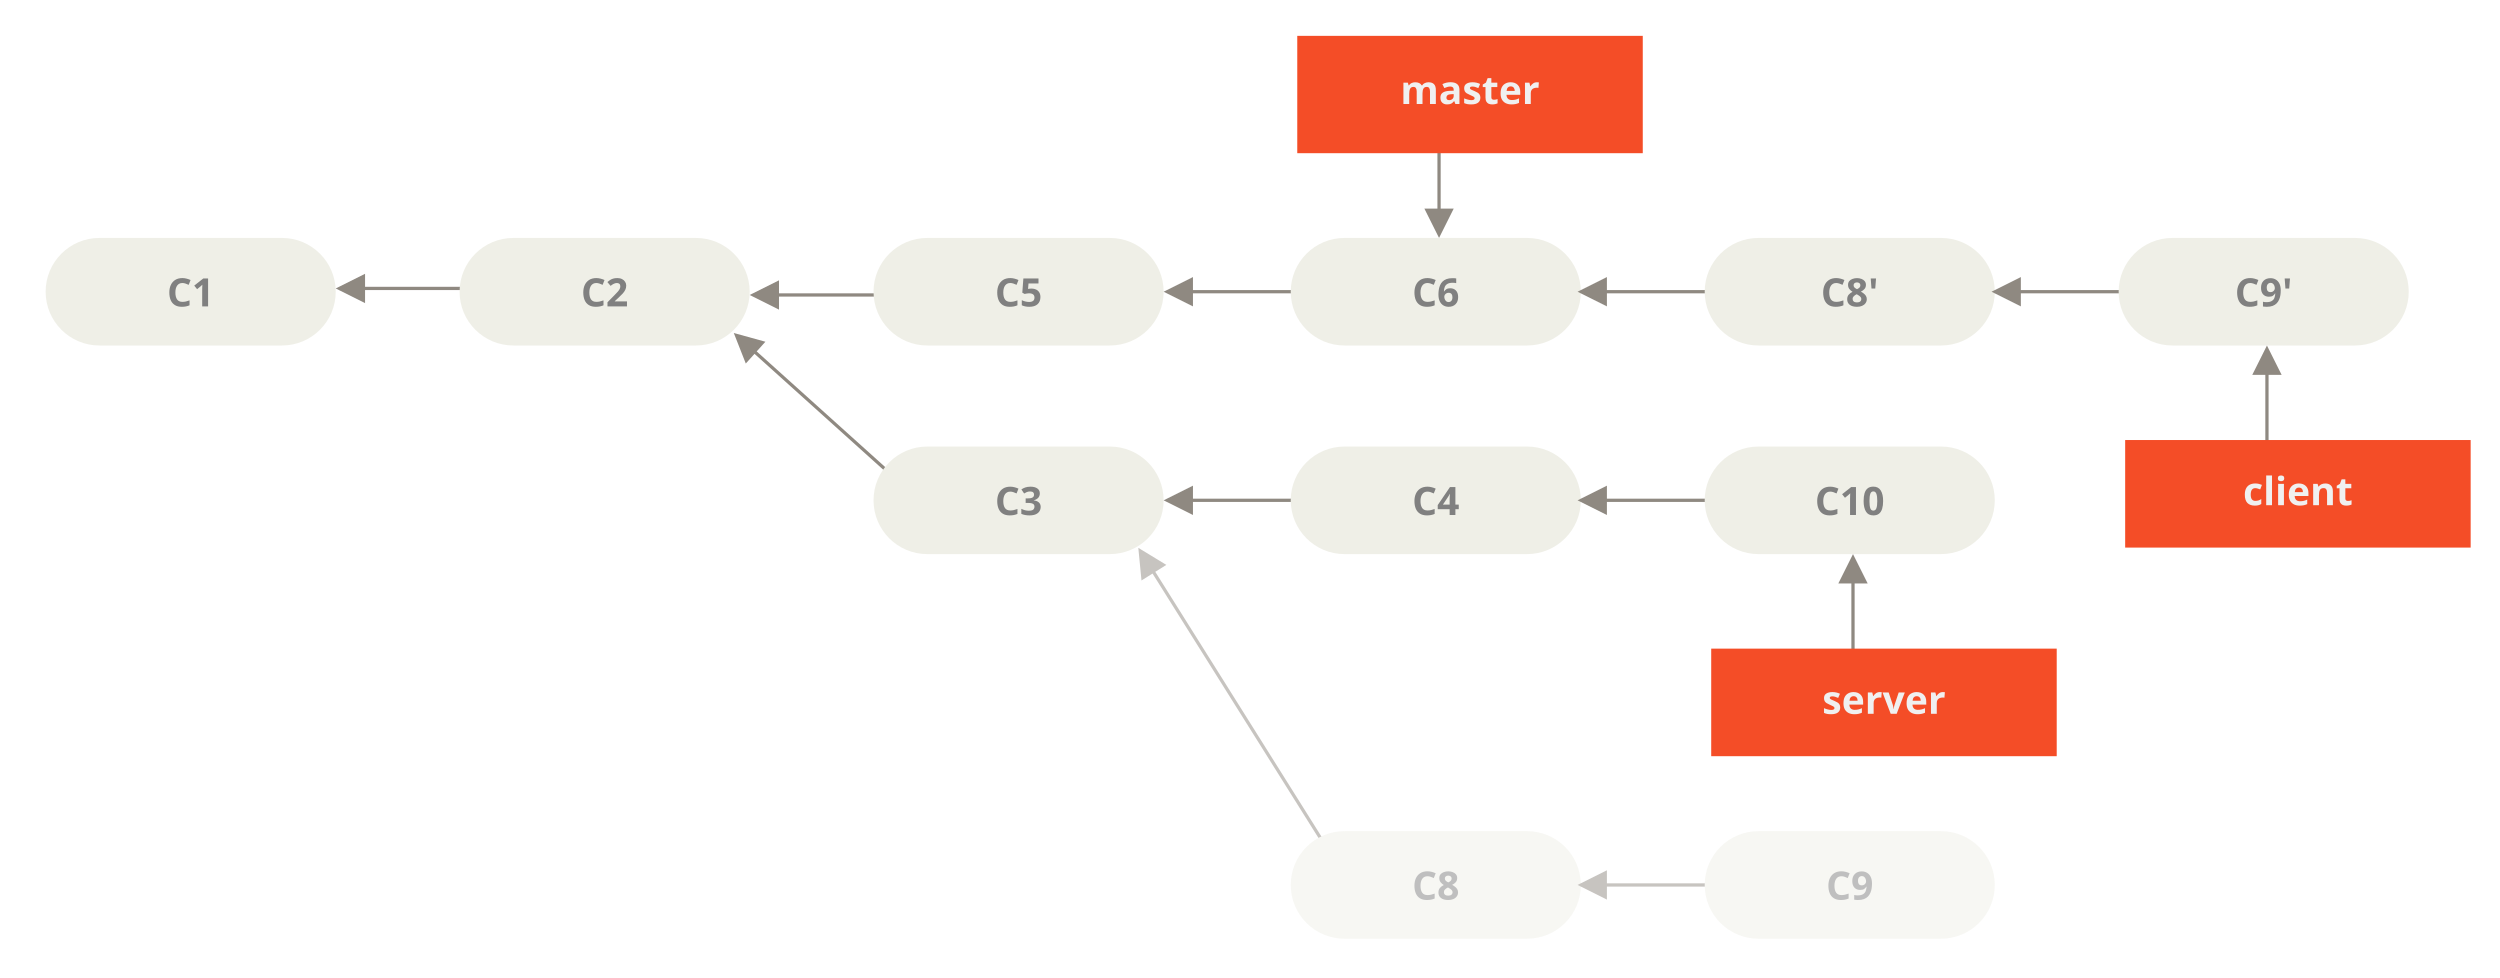
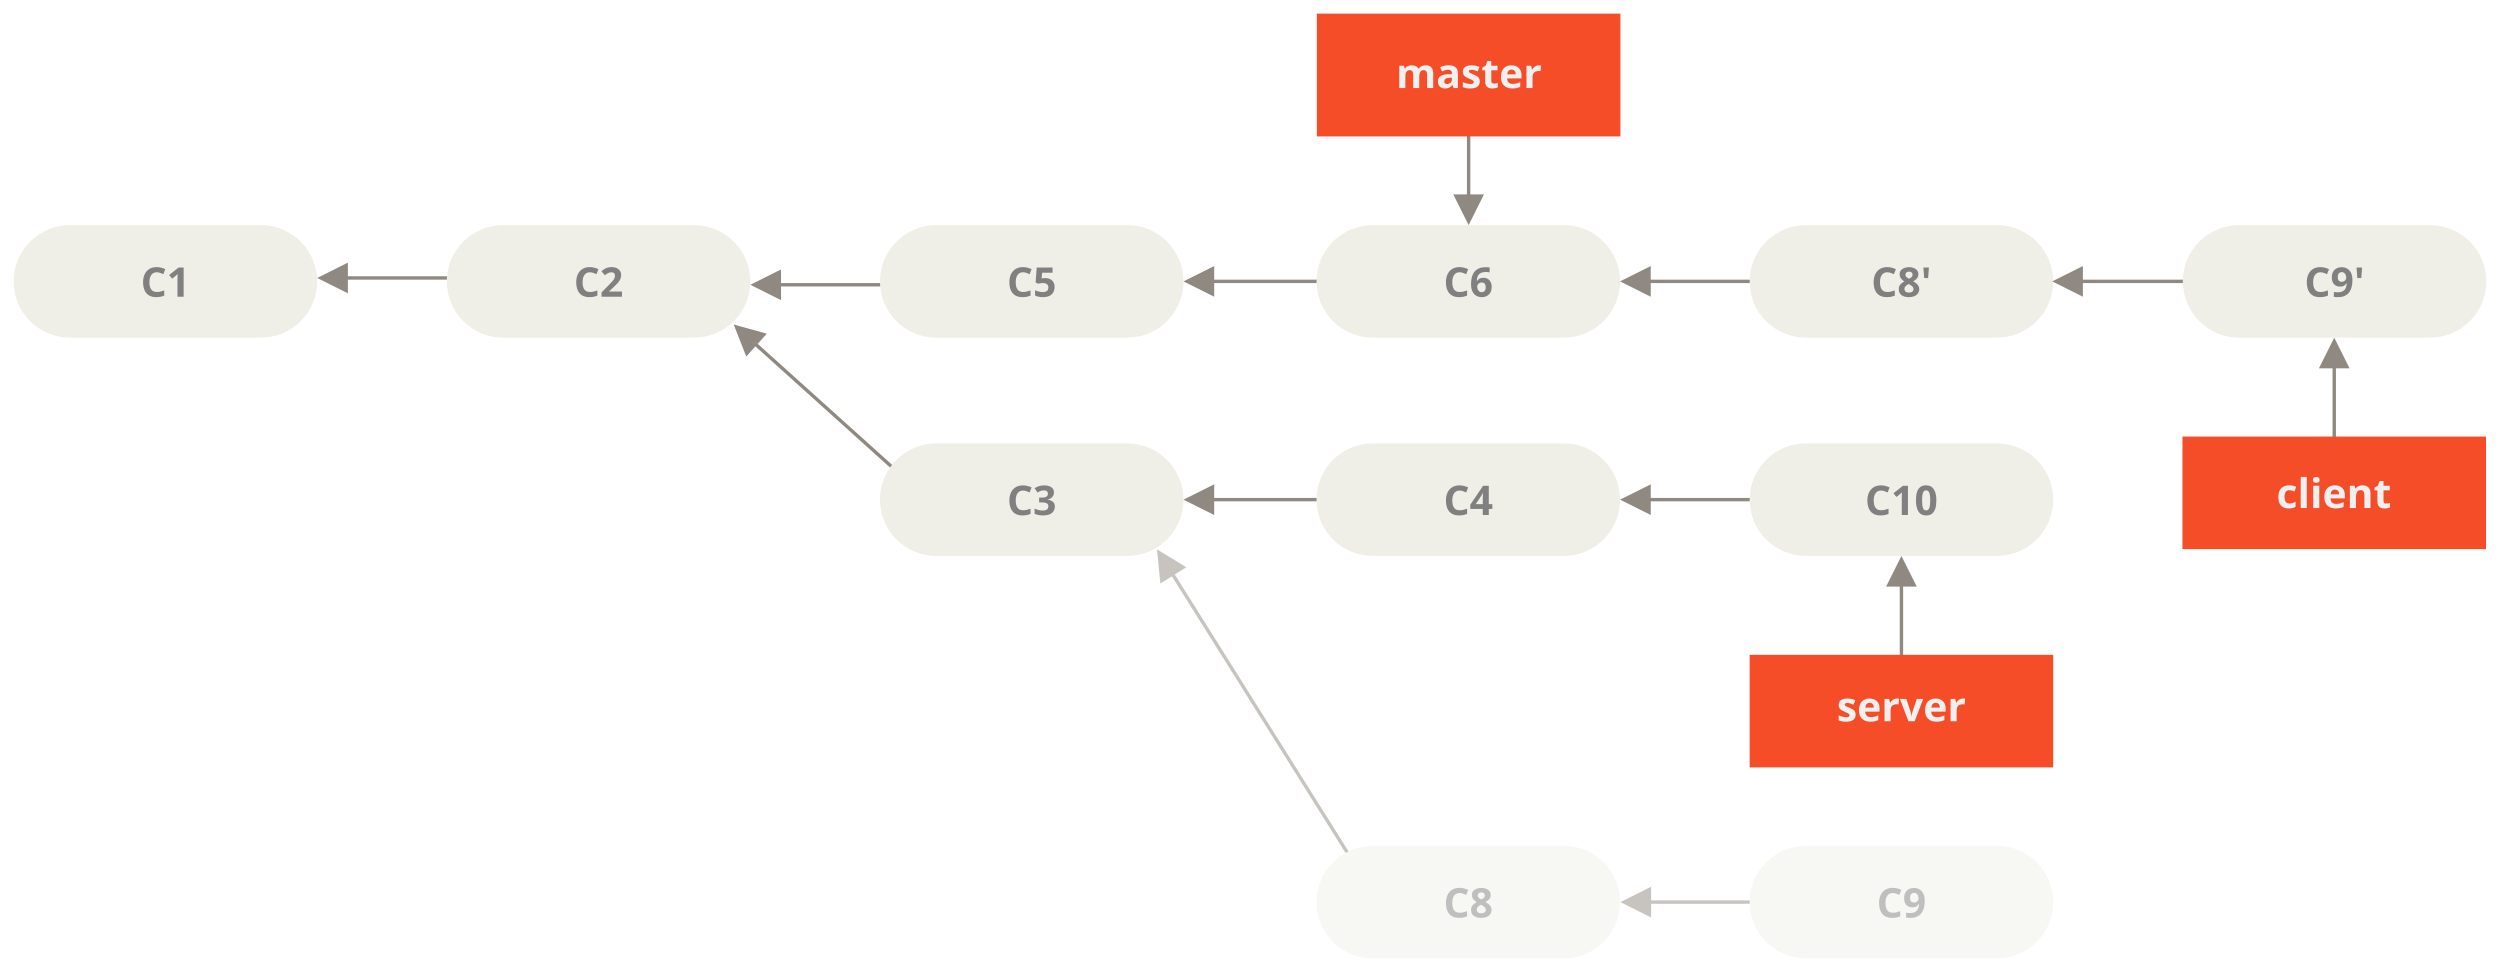
- <svg xmlns="http://www.w3.org/2000/svg" width="767px" height="300px" viewBox="0 0 767 300" version="1.1">
-   <g id="03---Interesting-Rebase-2" stroke="none" stroke-width="1" fill="none" fill-rule="evenodd">
-     <g id="brown" transform="translate(14, 73)">
-       <rect id="Rectangle-1" fill="#EFEFE7" fill-rule="evenodd" x="0" y="0" width="89" height="33" rx="16.5" />
-       <text stroke="none" font-family="Source Code Pro" font-size="12px" font-weight="700" fill="#979797" fill-opacity="1" text-anchor="middle" id="C6">
-         <tspan fill="#808080" x="44.5" y="21" fill-opacity="1">C1</tspan>
+ <svg xmlns="http://www.w3.org/2000/svg" id="svg3257" version="1.1" viewBox="0 0 733 285">
+   <g id="g3535" transform="translate(-10,-7)">
+     <g id="brown" transform="translate(14,73)" style="fill-rule:evenodd;fill:none">
+       <rect id="Rectangle-1" width="89" height="33" rx="16.5" ry="16.5" style="fill-rule:evenodd;fill:#efefe7" />
+       <text id="C6" font-size="12px" font-weight="700" style="fill:#979797;font-family:'Source Code Pro';font-size:12px;font-weight:700;text-anchor:middle">
+         <tspan id="tspan3125" x="44.5" y="21" style="fill:gray">C1</tspan>
      </text>
    </g>
-     <g id="Line-+-brown-2" transform="translate(103, 73)">
-       <path id="Line" d="M9,15 L44,15 L44,16 L9,16 L9,20 L0,15.5 L9,11 L9,15 Z" fill="#8F8981" fill-rule="nonzero" />
-       <g id="brown" transform="translate(38, 0)">
-         <rect id="Rectangle-1" fill="#EFEFE7" fill-rule="evenodd" x="0" y="0" width="89" height="33" rx="16.5" />
-         <text stroke="none" font-family="Source Code Pro" font-size="12px" font-weight="700" fill="#979797" fill-opacity="1" text-anchor="middle" id="C6">
-           <tspan fill="#808080" x="44.5" y="21" fill-opacity="1">C2</tspan>
+     <g id="Line-+-brown-2" transform="translate(103,73)" style="fill-rule:evenodd;fill:none">
+       <path id="Line" d="m9 15h35v1h-35v4l-9-4.5 9-4.5z" style="fill-rule:nonzero;fill:#8f8981" />
+       <g id="g3136" transform="translate(38)">
+         <rect id="rect3130" width="89" height="33" rx="16.5" ry="16.5" style="fill-rule:evenodd;fill:#efefe7" />
+         <text id="text3134" font-size="12px" font-weight="700" style="fill:#979797;font-family:'Source Code Pro';font-size:12px;font-weight:700;text-anchor:middle">
+           <tspan id="tspan3132" x="44.5" y="21" style="fill:gray">C2</tspan>
        </text>
      </g>
    </g>
-     <g id="Line-2-+-brown-3" transform="translate(230, 73)">
-       <path id="Line-2" d="M9,17 L44,17 L44,18 L9,18 L9,22 L0,17.5 L9,13 L9,17 Z" fill="#8F8981" fill-rule="nonzero" />
-       <g id="brown" transform="translate(38, 0)">
-         <rect id="Rectangle-1" fill="#EFEFE7" fill-rule="evenodd" x="0" y="0" width="89" height="33" rx="16.5" />
-         <text stroke="none" font-family="Source Code Pro" font-size="12px" font-weight="700" fill="#979797" fill-opacity="1" text-anchor="middle" id="C6">
-           <tspan fill="#808080" x="44.5" y="21" fill-opacity="1">C5</tspan>
+     <g id="Line-2-+-brown-3" transform="translate(230,73)" style="fill-rule:evenodd;fill:none">
+       <path id="Line-2" d="m9 17h35v1h-35v4l-9-4.5 9-4.5z" style="fill-rule:nonzero;fill:#8f8981" />
+       <g id="g3146" transform="translate(38)">
+         <rect id="rect3140" width="89" height="33" rx="16.5" ry="16.5" style="fill-rule:evenodd;fill:#efefe7" />
+         <text id="text3144" font-size="12px" font-weight="700" style="fill:#979797;font-family:'Source Code Pro';font-size:12px;font-weight:700;text-anchor:middle">
+           <tspan id="tspan3142" x="44.5" y="21" style="fill:gray">C5</tspan>
        </text>
      </g>
    </g>
-     <g id="Line-7-+-ref-3" transform="translate(398, 11)">
-       <path id="Line-7" d="M43,53 L43,21 L44,21 L44,53 L48,53 L43.5,62 L39,53 L43,53 Z" fill="#8F8981" fill-rule="nonzero" />
-       <g id="ref">
-         <rect id="Rectangle-2" fill="#F44D27" fill-rule="evenodd" x="0" y="0" width="106" height="36" />
-         <text stroke="none" font-family="Source Code Pro" font-size="12px" font-weight="700" fill="#979797" fill-opacity="1" text-anchor="middle" id="master">
-           <tspan fill="#f0f0f0" x="53" y="20.909" fill-opacity="1">master</tspan>
+     <g id="g3370">
+       <path id="Line-7" transform="translate(397.1,11)" d="m43 53v-32h1v32h4l-4.5 9-4.5-9z" style="fill:#8f8981" />
+       <g id="g3363">
+         <rect id="Rectangle-2" transform="matrix(.83962 0 0 1 396.1 11)" width="106" height="36" style="fill-rule:evenodd;fill:#f44d27" />
+         <text id="master" transform="translate(387.7 11.907)" font-size="12px" font-weight="700" style="fill-rule:evenodd;fill:#979797;font-family:'Source Code Pro';font-size:12px;font-weight:700;text-anchor:middle">
+           <tspan id="tspan3151" x="53" y="20.909" style="fill:#f0f0f0">master</tspan>
        </text>
      </g>
    </g>
-     <g id="Line-6-+-brown-4" transform="translate(357, 73)">
-       <path id="Line-6" d="M9,16 L44,16 L44,17 L9,17 L9,21 L0,16.5 L9,12 L9,16 Z" fill="#8F8981" fill-rule="nonzero" />
-       <g id="brown" transform="translate(39, 0)">
-         <rect id="Rectangle-1" fill="#EFEFE7" fill-rule="evenodd" x="0" y="0" width="89" height="33" rx="16.5" />
-         <text stroke="none" font-family="Source Code Pro" font-size="12px" font-weight="700" fill="#979797" fill-opacity="1" text-anchor="middle" id="C6">
-           <tspan fill="#808080" x="44.5" y="21" fill-opacity="1">C6</tspan>
+     <g id="Line-6-+-brown-4" transform="translate(357,73)" style="fill-rule:evenodd;fill:none">
+       <path id="Line-6" d="m9 16h35v1h-35v4l-9-4.5 9-4.5z" style="fill-rule:nonzero;fill:#8f8981" />
+       <g id="g3163" transform="translate(39)">
+         <rect id="rect3157" width="89" height="33" rx="16.5" ry="16.5" style="fill-rule:evenodd;fill:#efefe7" />
+         <text id="text3161" font-size="12px" font-weight="700" style="fill:#979797;font-family:'Source Code Pro';font-size:12px;font-weight:700;text-anchor:middle">
+           <tspan id="tspan3159" x="44.5" y="21" style="fill:gray">C6</tspan>
        </text>
      </g>
    </g>
-     <g id="Line-6-+-brown-5" transform="translate(484, 73)">
-       <path id="Line-6" d="M9,16 L44,16 L44,17 L9,17 L9,21 L0,16.5 L9,12 L9,16 Z" fill="#8F8981" fill-rule="nonzero" />
-       <g id="brown" transform="translate(39, 0)">
-         <rect id="Rectangle-1" fill="#EFEFE7" fill-rule="evenodd" x="0" y="0" width="89" height="33" rx="16.5" />
-         <text stroke="none" font-family="Source Code Pro" font-size="12px" font-weight="700" fill="#979797" fill-opacity="1" text-anchor="middle" id="C6">
-           <tspan fill="#808080" x="44.5" y="21" fill-opacity="1">C8'</tspan>
+     <g id="g3428">
+       <path id="path3166" transform="translate(485,73)" d="m9 16h35v1h-35v4l-9-4.5 9-4.5z" style="fill:#8f8981" />
+       <g id="g3174" transform="translate(523,73)" style="fill-rule:evenodd;fill:none">
+         <rect id="rect3168" width="89" height="33" rx="16.5" ry="16.5" style="fill-rule:evenodd;fill:#efefe7" />
+         <text id="text3172" font-size="12px" font-weight="700" style="fill:#979797;font-family:'Source Code Pro';font-size:12px;font-weight:700;text-anchor:middle">
+           <tspan id="tspan3170" x="44.5" y="21" style="fill:gray">C8'</tspan>
        </text>
      </g>
    </g>
-     <path id="Line-6" d="M620,89 L655,89 L655,90 L620,90 L620,94 L611,89.5 L620,85 L620,89 Z" fill="#8F8981" fill-rule="nonzero" />
-     <g id="brown" transform="translate(650, 73)">
-       <rect id="Rectangle-1" fill="#EFEFE7" fill-rule="evenodd" x="0" y="0" width="89" height="33" rx="16.5" />
-       <text stroke="none" font-family="Source Code Pro" font-size="12px" font-weight="700" fill="#979797" fill-opacity="1" text-anchor="middle" id="C6">
-         <tspan fill="#808080" x="44.5" y="21" fill-opacity="1">C9'</tspan>
-       </text>
-     </g>
-     <path id="Line-8" d="M232.152,107.815 L276.206,147.463 L275.537,148.206 L231.484,108.558 L228.808,111.531 L225.128,102.166 L234.828,104.841 L232.152,107.815 Z" fill="#8F8981" fill-rule="nonzero" />
-     <g id="brown" transform="translate(268, 137)">
-       <rect id="Rectangle-1" fill="#EFEFE7" fill-rule="evenodd" x="0" y="0" width="89" height="33" rx="16.5" />
-       <text stroke="none" font-family="Source Code Pro" font-size="12px" font-weight="700" fill="#979797" fill-opacity="1" text-anchor="middle" id="C6">
-         <tspan fill="#808080" x="44.5" y="21" fill-opacity="1">C3</tspan>
-       </text>
-     </g>
-     <g id="Line-6-+-brown-6" transform="translate(357, 137)">
-       <path id="Line-6" d="M9,16 L44,16 L44,17 L9,17 L9,21 L0,16.5 L9,12 L9,16 Z" fill="#8F8981" fill-rule="nonzero" />
-       <g id="brown" transform="translate(39, 0)">
-         <rect id="Rectangle-1" fill="#EFEFE7" fill-rule="evenodd" x="0" y="0" width="89" height="33" rx="16.5" />
-         <text stroke="none" font-family="Source Code Pro" font-size="12px" font-weight="700" fill="#979797" fill-opacity="1" text-anchor="middle" id="C6">
-           <tspan fill="#808080" x="44.5" y="21" fill-opacity="1">C4</tspan>
+     <g id="g3421">
+       <path id="path3177" transform="translate(.7)" d="m620 89h35v1h-35v4l-9-4.5 9-4.5z" style="fill:#8f8981" />
+       <g id="g3185" transform="translate(650,73)" style="fill-rule:evenodd;fill:none">
+         <rect id="rect3179" width="89" height="33" rx="16.5" ry="16.5" style="fill-rule:evenodd;fill:#efefe7" />
+         <text id="text3183" font-size="12px" font-weight="700" style="fill:#979797;font-family:'Source Code Pro';font-size:12px;font-weight:700;text-anchor:middle">
+           <tspan id="tspan3181" x="44.5" y="21" style="fill:gray">C9'</tspan>
        </text>
      </g>
    </g>
-     <g id="Group" opacity="0.5" transform="translate(349, 168)">
-       <path id="Line-9" d="M5.442,7.434 L60.189,94.658 L59.342,95.189 L4.595,7.965 L1.207,10.092 L0.234,0.077 L8.83,5.307 L5.442,7.434 Z" fill="#8F8981" fill-rule="nonzero" />
-       <g id="brown" transform="translate(47, 87)">
-         <rect id="Rectangle-1" fill="#EFEFE7" fill-rule="evenodd" x="0" y="0" width="89" height="33" rx="16.5" />
-         <text stroke="none" font-family="Source Code Pro" font-size="12px" font-weight="700" fill="#979797" fill-opacity="1" text-anchor="middle" id="C6">
-           <tspan fill="#808080" x="44.5" y="21" fill-opacity="1">C8</tspan>
-         </text>
-       </g>
-       <path id="Line-10" d="M144,103 L179,103 L179,104 L144,104 L144,108 L135,103.5 L144,99 L144,103 Z" fill="#8F8981" fill-rule="nonzero" />
-       <g id="brown" transform="translate(174, 87)">
-         <rect id="Rectangle-1" fill="#EFEFE7" fill-rule="evenodd" x="0" y="0" width="89" height="33" rx="16.5" />
-         <text stroke="none" font-family="Source Code Pro" font-size="12px" font-weight="700" fill="#979797" fill-opacity="1" text-anchor="middle" id="C6">
-           <tspan fill="#808080" x="44.5" y="21" fill-opacity="1">C9</tspan>
+     <g id="g3452">
+       <path id="Line-8" d="m232.15 107.81 44.054 39.648-.669.743-44.054-39.648-2.676 2.973-3.679-9.366 9.7 2.676z" style="fill:#8f8981" />
+       <g id="g3194" transform="translate(268,137)" style="fill-rule:evenodd;fill:none">
+         <rect id="rect3188" width="89" height="33" rx="16.5" ry="16.5" style="fill-rule:evenodd;fill:#efefe7" />
+         <text id="text3192" font-size="12px" font-weight="700" style="fill:#979797;font-family:'Source Code Pro';font-size:12px;font-weight:700;text-anchor:middle">
+           <tspan id="tspan3190" x="44.5" y="21" style="fill:gray">C3</tspan>
        </text>
      </g>
    </g>
-     <path id="Line-11" d="M493,153 L528,153 L528,154 L493,154 L493,158 L484,153.5 L493,149 L493,153 Z" fill="#8F8981" fill-rule="nonzero" />
-     <g id="brown" transform="translate(523, 137)">
-       <rect id="Rectangle-1" fill="#EFEFE7" fill-rule="evenodd" x="0" y="0" width="89" height="33" rx="16.5" />
-       <text stroke="none" font-family="Source Code Pro" font-size="12px" font-weight="700" fill="#979797" fill-opacity="1" text-anchor="middle" id="C6">
-         <tspan fill="#808080" x="44.5" y="21" fill-opacity="1">C10</tspan>
-       </text>
-     </g>
-     <g id="Line-4-+-ref-2" transform="translate(525, 170)">
-       <path id="Line-4" d="M44,9 L44,44 L43,44 L43,9 L39,9 L43.5,0 L48,9 L44,9 Z" fill="#8F8981" fill-rule="nonzero" />
-       <g id="ref" transform="translate(0, 29)">
-         <rect id="Rectangle-2" fill="#F44D27" fill-rule="evenodd" x="0" y="0" width="106" height="33" />
-         <text stroke="none" font-family="Source Code Pro" font-size="12px" font-weight="700" fill="#979797" fill-opacity="1" text-anchor="middle" id="master">
-           <tspan fill="#f0f0f0" x="53" y="20" fill-opacity="1">server</tspan>
+     <g id="Line-6-+-brown-6" transform="translate(357,137)" style="fill-rule:evenodd;fill:none">
+       <path id="path3196" d="m9 16h35v1h-35v4l-9-4.5 9-4.5z" style="fill-rule:nonzero;fill:#8f8981" />
+       <g id="g3204" transform="translate(39)">
+         <rect id="rect3198" width="89" height="33" rx="16.5" ry="16.5" style="fill-rule:evenodd;fill:#efefe7" />
+         <text id="text3202" font-size="12px" font-weight="700" style="fill:#979797;font-family:'Source Code Pro';font-size:12px;font-weight:700;text-anchor:middle">
+           <tspan id="tspan3200" x="44.5" y="21" style="fill:gray">C4</tspan>
        </text>
      </g>
    </g>
-     <g id="Line-4-+-ref-3" transform="translate(652, 106)">
-       <path id="Line-4" d="M44,9 L44,44 L43,44 L43,9 L39,9 L43.5,0 L48,9 L44,9 Z" fill="#8F8981" fill-rule="nonzero" />
-       <g id="ref" transform="translate(0, 29)">
-         <rect id="Rectangle-2" fill="#F44D27" fill-rule="evenodd" x="0" y="0" width="106" height="33" />
-         <text stroke="none" font-family="Source Code Pro" font-size="12px" font-weight="700" fill="#979797" fill-opacity="1" text-anchor="middle" id="master">
-           <tspan fill="#f0f0f0" x="53" y="20" fill-opacity="1">client</tspan>
+     <g id="Group" transform="translate(349,168)" style="fill-rule:evenodd;fill:none;opacity:.5">
+       <path id="Line-9" d="m5.442 7.434 54.747 87.224-.847.532-54.747-87.224-3.388 2.127-.973-10.015 8.596 5.231z" style="fill-rule:nonzero;fill:#8f8981" />
+       <g id="g3214" transform="translate(47,87)">
+         <rect id="rect3208" width="89" height="33" rx="16.5" ry="16.5" style="fill-rule:evenodd;fill:#efefe7" />
+         <text id="text3212" font-size="12px" font-weight="700" style="fill:#979797;font-family:'Source Code Pro';font-size:12px;font-weight:700;text-anchor:middle">
+           <tspan id="tspan3210" x="44.5" y="21" style="fill:gray">C8</tspan>
+         </text>
+       </g>
+       <path id="Line-10" transform="translate(1.1)" d="m144 103h35v1h-35v4l-9-4.5 9-4.5z" style="fill-rule:nonzero;fill:#8f8981" />
+       <g id="g3223" transform="translate(174,87)">
+         <rect id="rect3217" width="89" height="33" rx="16.5" ry="16.5" style="fill-rule:evenodd;fill:#efefe7" />
+         <text id="text3221" font-size="12px" font-weight="700" style="fill:#979797;font-family:'Source Code Pro';font-size:12px;font-weight:700;text-anchor:middle">
+           <tspan id="tspan3219" x="44.5" y="21" style="fill:gray">C9</tspan>
+         </text>
+       </g>
+     </g>
+     <g id="g3435">
+       <path id="Line-11" transform="translate(1)" d="m493 153h35v1h-35v4l-9-4.5 9-4.5z" style="fill:#8f8981" />
+       <g id="g3233" transform="translate(523,137)" style="fill-rule:evenodd;fill:none">
+         <rect id="rect3227" width="89" height="33" rx="16.5" ry="16.5" style="fill-rule:evenodd;fill:#efefe7" />
+         <text id="text3231" font-size="12px" font-weight="700" style="fill:#979797;font-family:'Source Code Pro';font-size:12px;font-weight:700;text-anchor:middle">
+           <tspan id="tspan3229" x="44.5" y="21" style="fill:gray">C10</tspan>
+         </text>
+       </g>
+     </g>
+     <g id="g3392">
+       <path id="Line-4" transform="translate(524,170)" d="m44 9v35h-1v-35h-4l4.5-9 4.5 9z" style="fill:#8f8981" />
+       <g id="g3385">
+         <rect id="rect3236" transform="matrix(.83962 0 0 1 523 199)" width="106" height="33" style="fill-rule:evenodd;fill:#f44d27" />
+         <text id="text3240" transform="translate(514.49 198.48)" font-size="12px" font-weight="700" style="fill-rule:evenodd;fill:#979797;font-family:'Source Code Pro';font-size:12px;font-weight:700;text-anchor:middle">
+           <tspan id="tspan3238" x="53" y="20" style="fill:#f0f0f0">server</tspan>
+         </text>
+       </g>
+     </g>
+     <g id="g3414">
+       <path id="path3245" transform="translate(650.9,106)" d="m44 9v35h-1v-35h-4l4.5-9 4.5 9z" style="fill:#8f8981" />
+       <g id="g3407">
+         <rect id="rect3247" transform="matrix(.83962 0 0 1 649.9 135)" width="106" height="33" style="fill-rule:evenodd;fill:#f44d27" />
+         <text id="text3251" transform="translate(641.3 135.96)" font-size="12px" font-weight="700" style="fill-rule:evenodd;fill:#979797;font-family:'Source Code Pro';font-size:12px;font-weight:700;text-anchor:middle">
+           <tspan id="tspan3249" x="53" y="20" style="fill:#f0f0f0">client</tspan>
        </text>
      </g>
    </g>
  </g>
</svg>
